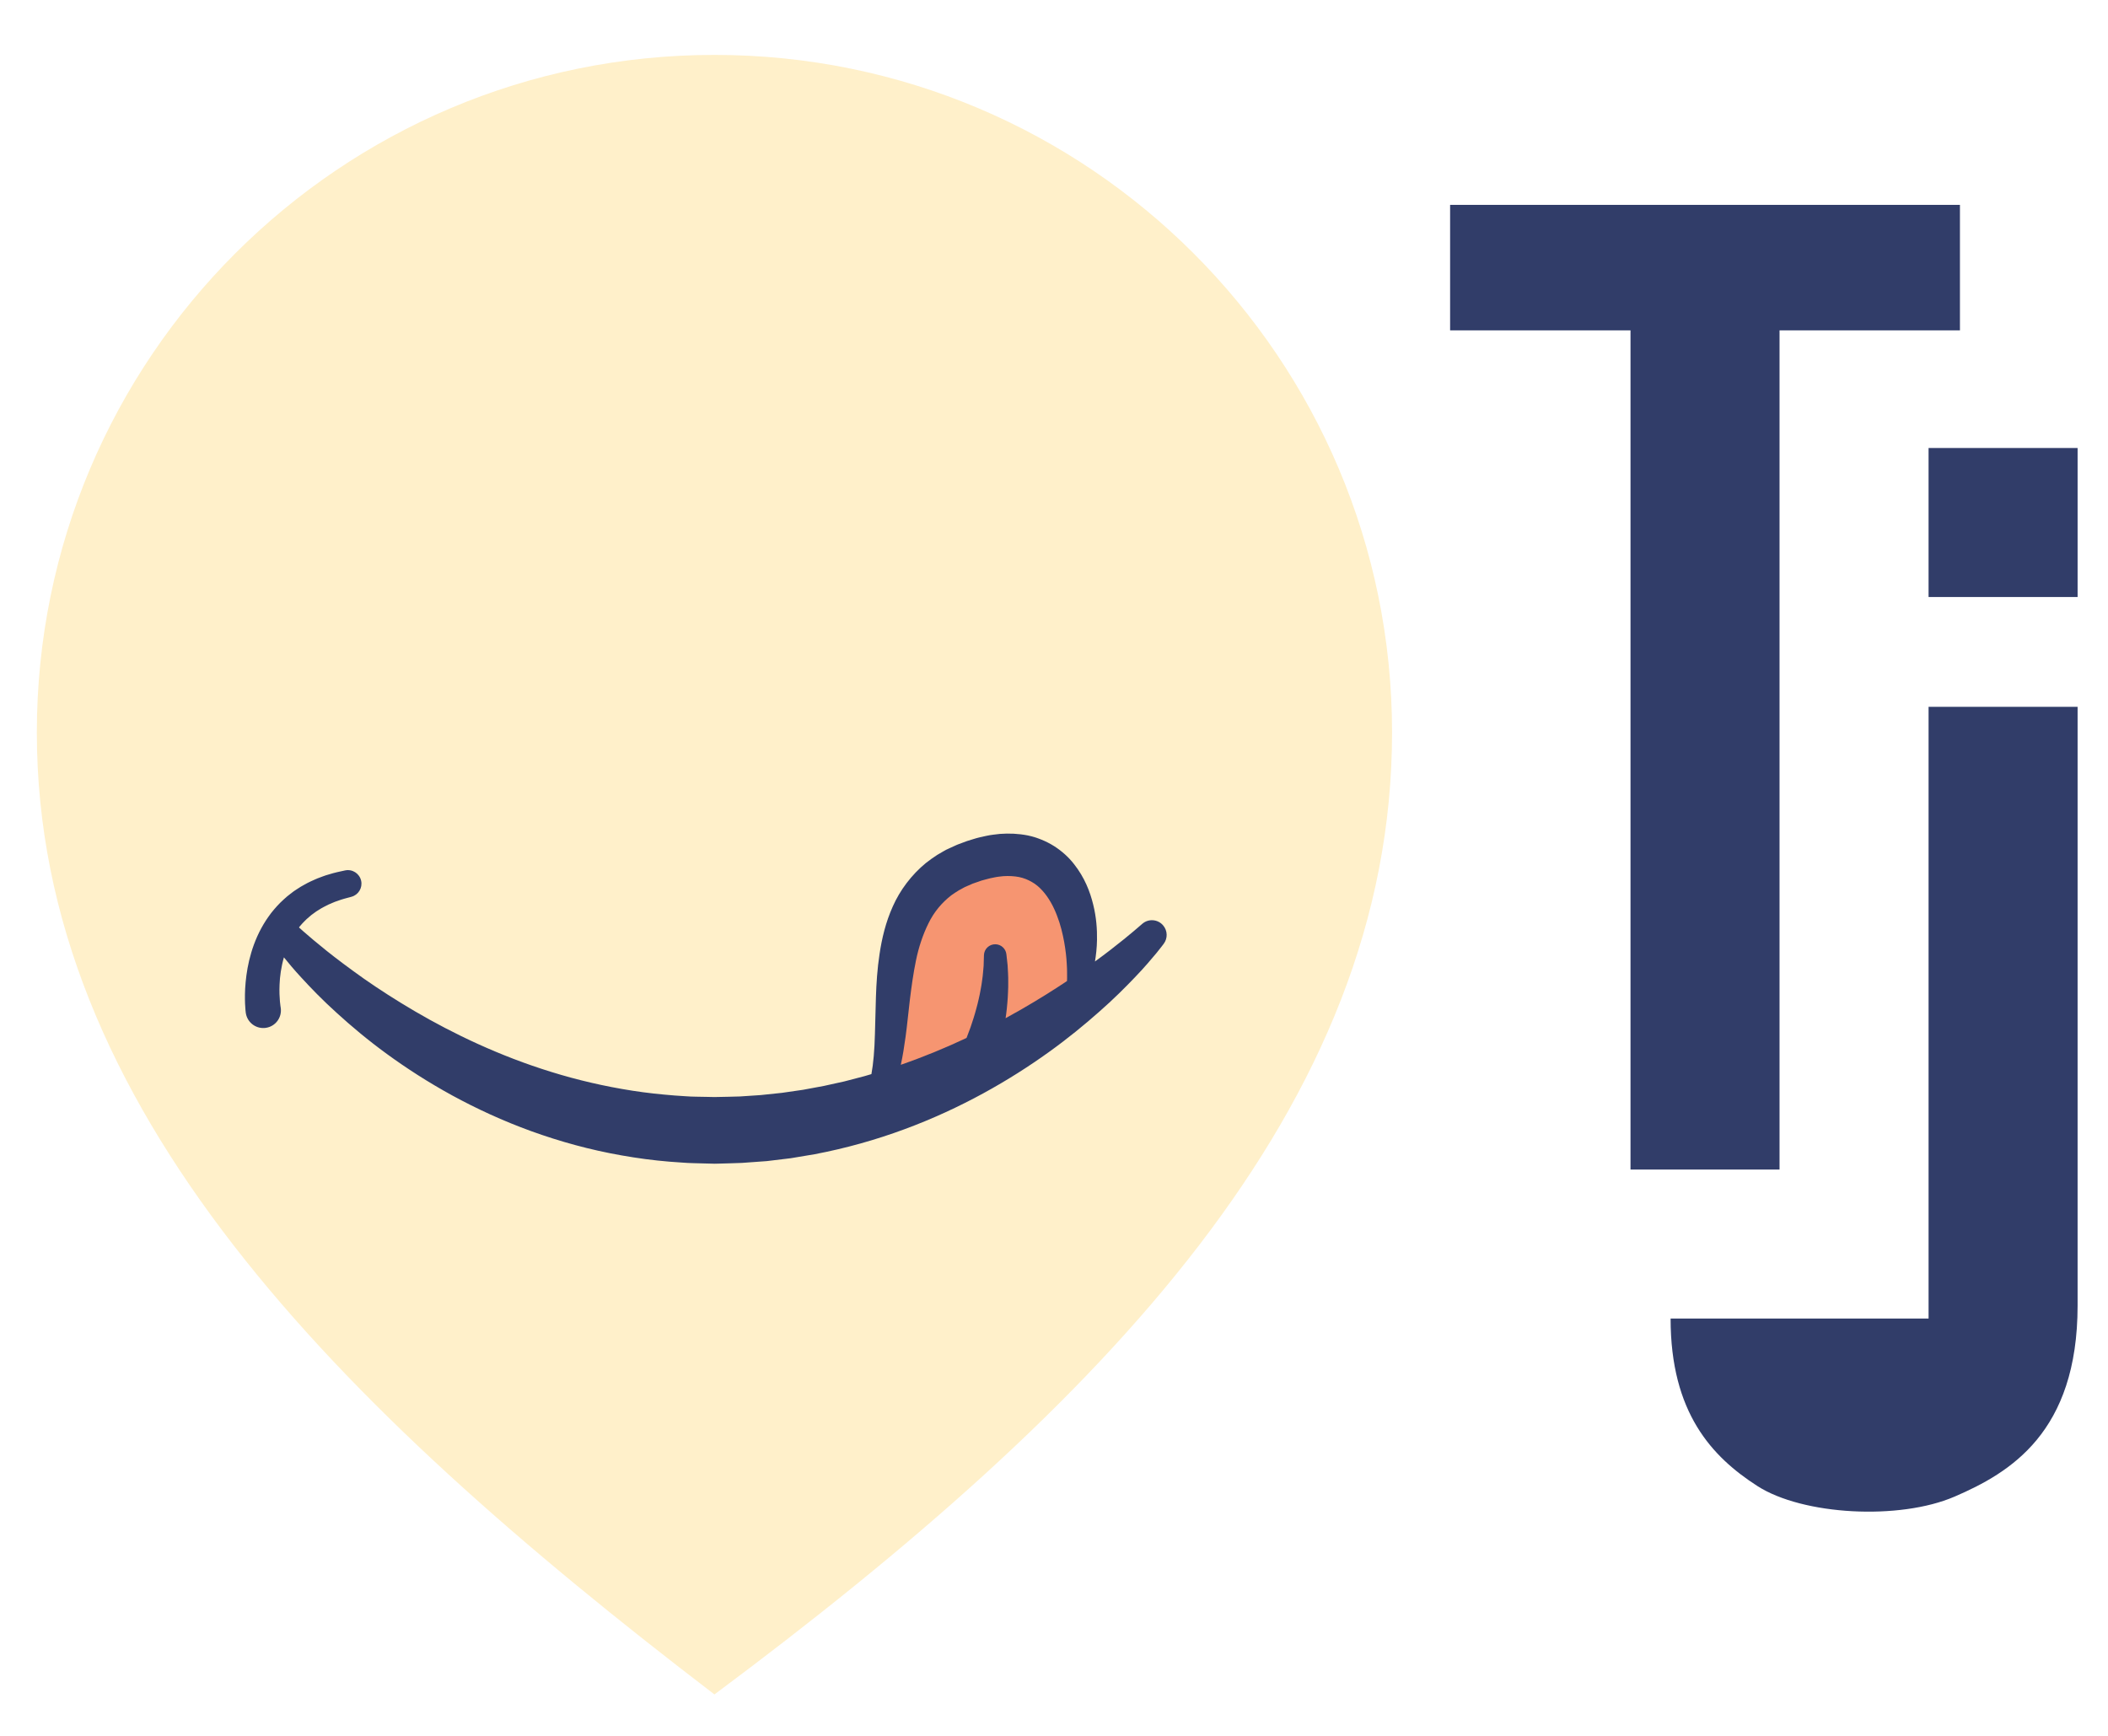
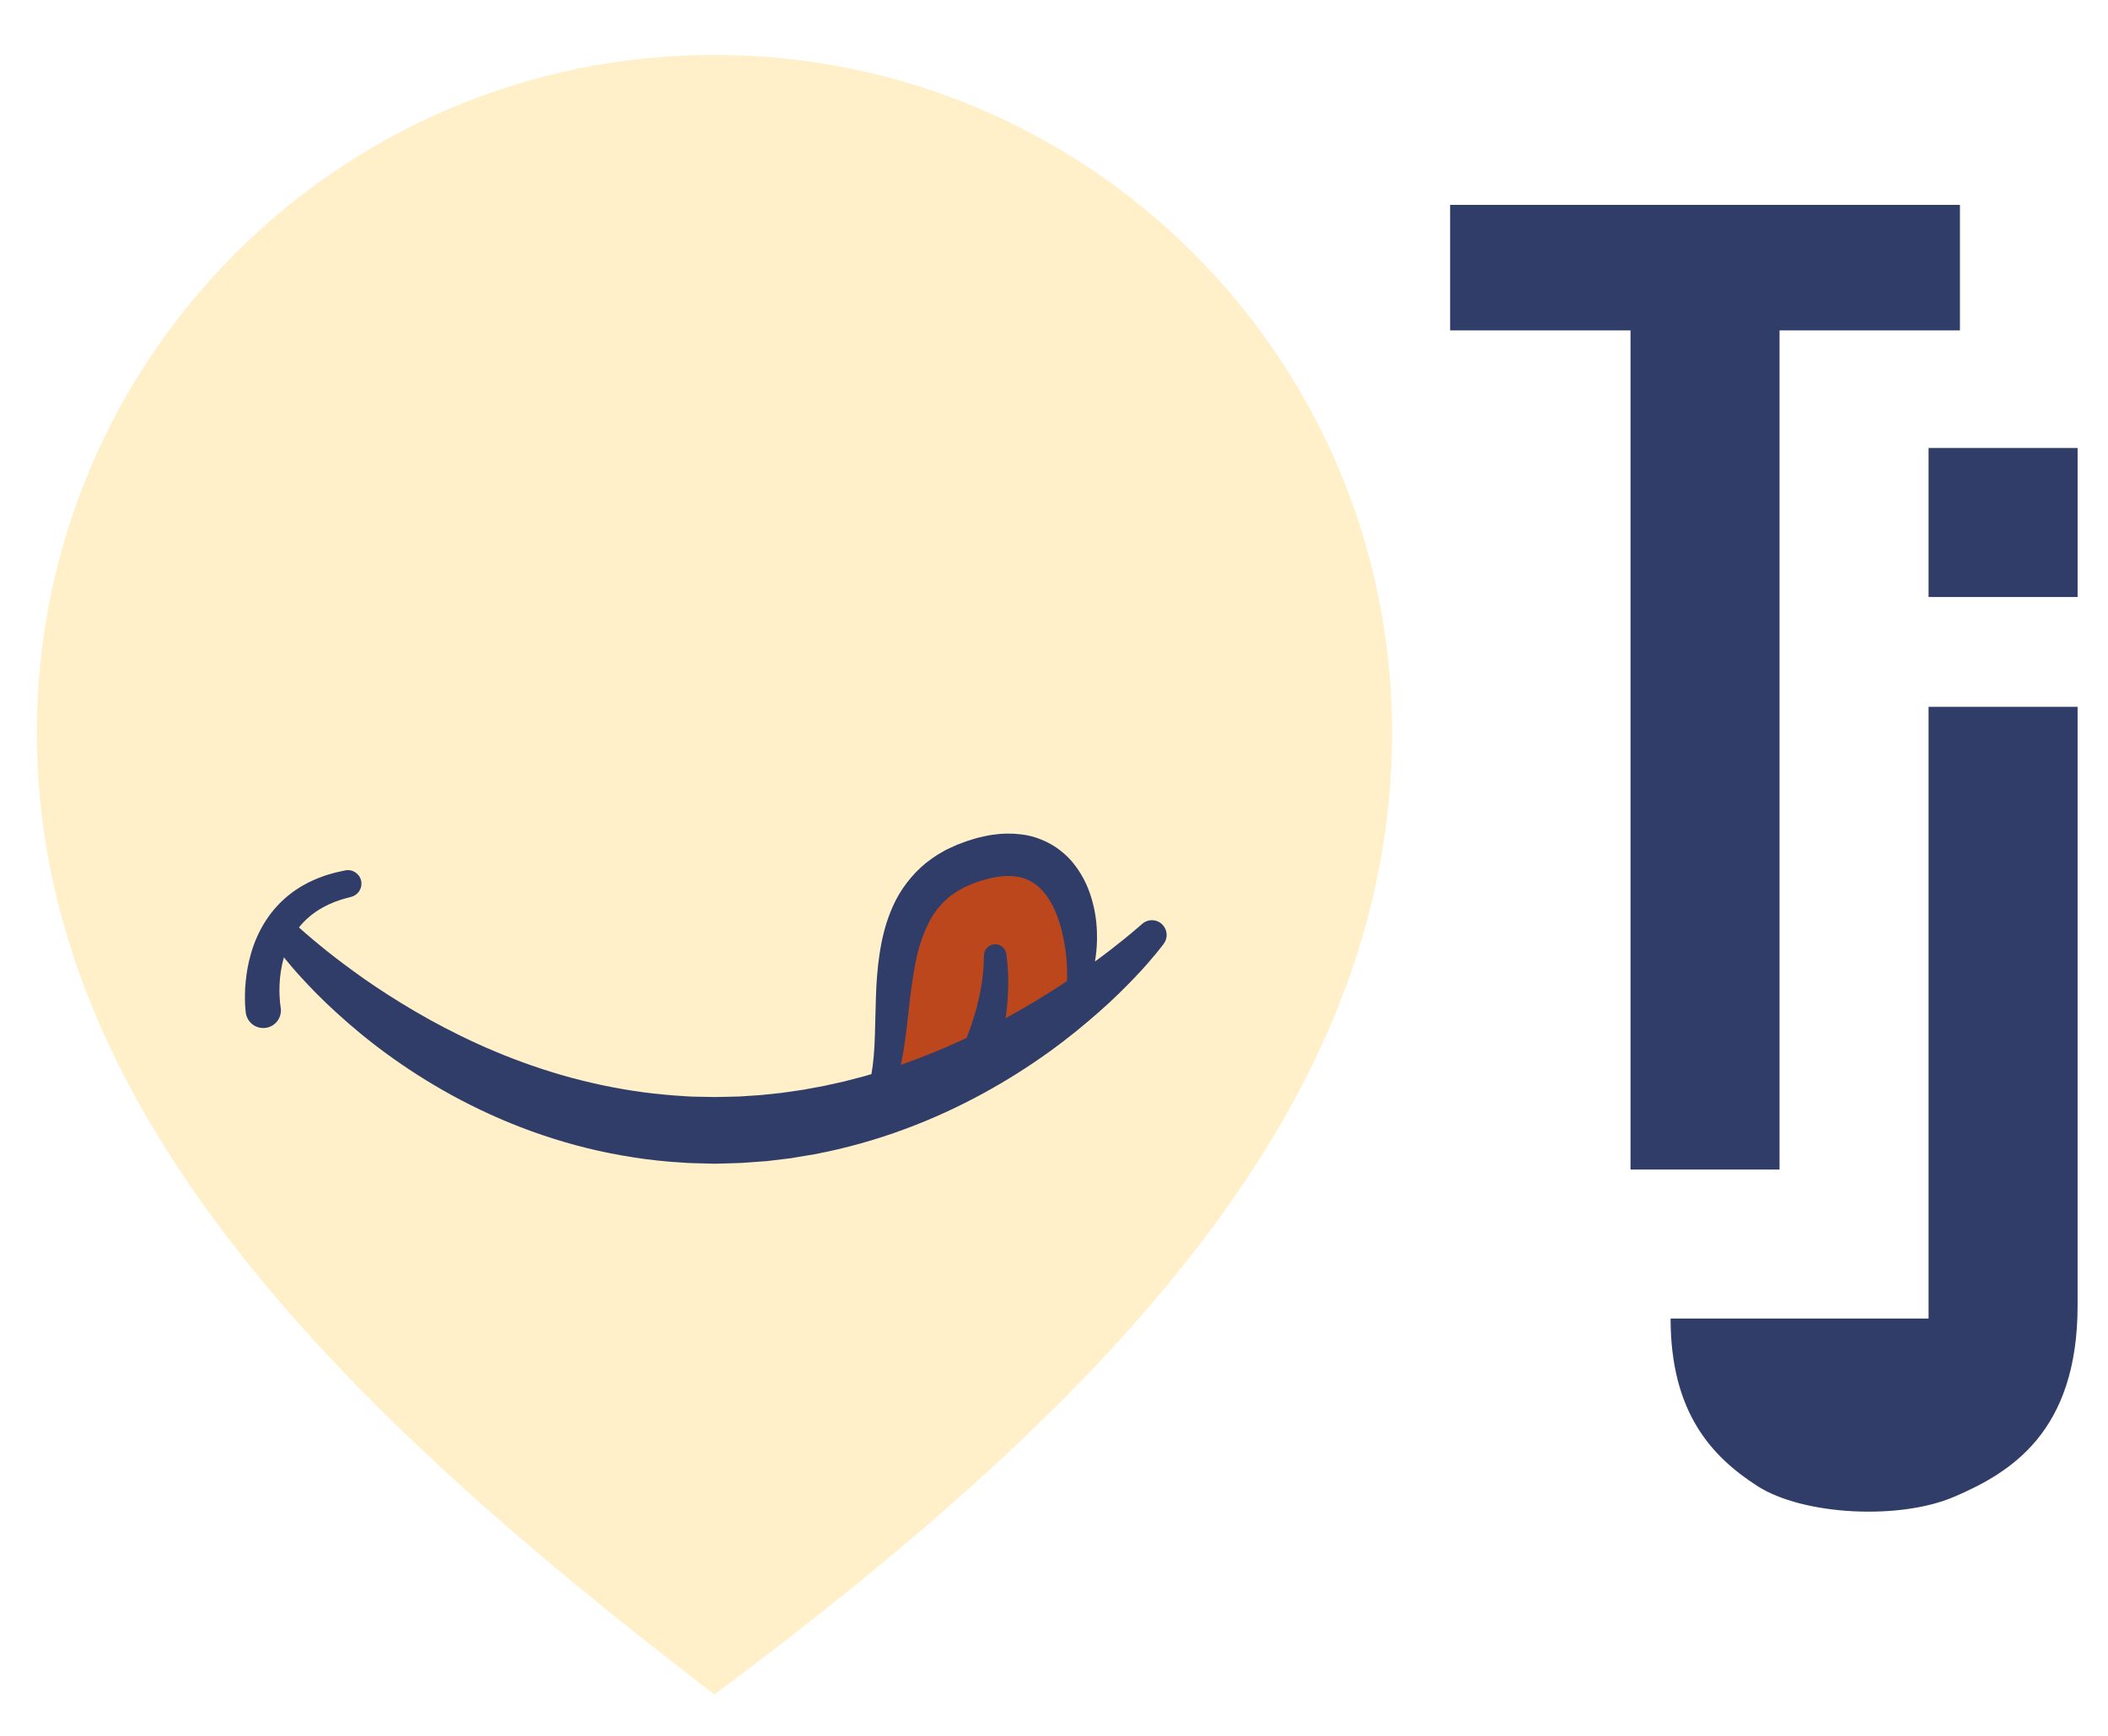
<svg xmlns="http://www.w3.org/2000/svg" version="1.1" id="Layer_1" x="0px" y="0px" width="268.752px" height="221.242px" viewBox="0 0 268.752 221.242" enable-background="new 0 0 268.752 221.242" xml:space="preserve">
  <g>
    <g>
      <g>
        <path fill="#FFF0CA" d="M91.086,7C43.375,7,4.697,45.678,4.697,93.389c0,47.71,38.017,85.687,86.389,122.656     c49.631-36.969,86.389-74.945,86.389-122.656C177.476,45.678,138.798,7,91.086,7z" />
      </g>
    </g>
  </g>
  <g>
    <g>
      <g>
        <g>
          <path fill="#313D69" d="M148.356,120.346c0,0-0.082,0.108-0.245,0.322c-0.153,0.198-0.378,0.492-0.682,0.861      c-0.614,0.729-1.501,1.801-2.726,3.07c-1.215,1.272-2.727,2.793-4.574,4.41c-1.838,1.627-3.981,3.396-6.452,5.164      c-4.924,3.536-11.141,7.144-18.373,9.81c-3.61,1.337-7.463,2.43-11.462,3.187c-1.003,0.168-2.011,0.335-3.021,0.505      c-1.019,0.122-2.04,0.245-3.062,0.369c-1.059,0.077-2.119,0.151-3.18,0.23c-1.018,0.048-1.961,0.056-2.946,0.09l-0.365,0.009      l-0.19,0.004l-0.097-0.004l-0.195-0.006l-0.776-0.019l-1.553-0.041c-1.035-0.015-2.065-0.131-3.095-0.19      c-2.057-0.167-4.095-0.442-6.101-0.798c-4.014-0.7-7.885-1.774-11.512-3.085c-3.629-1.312-7.01-2.882-10.091-4.561      c-3.081-1.686-5.86-3.488-8.318-5.279c-2.462-1.792-4.59-3.587-6.408-5.246c-1.828-1.647-3.315-3.193-4.509-4.497      c-0.935-1.009-1.667-1.893-2.227-2.587c-0.352,1.227-0.519,2.452-0.554,3.479c-0.042,0.891,0.004,1.636,0.046,2.142      c0.024,0.251,0.047,0.445,0.065,0.565c0.017,0.108,0.026,0.168,0.026,0.168l0.008,0.057c0.195,1.229-0.641,2.381-1.869,2.574      c-1.228,0.196-2.381-0.643-2.576-1.866c-0.004-0.038-0.011-0.079-0.015-0.114c0,0-0.011-0.109-0.034-0.312      c-0.018-0.193-0.037-0.457-0.051-0.794c-0.023-0.667-0.033-1.603,0.074-2.723c0.102-1.115,0.309-2.422,0.72-3.789      c0.201-0.685,0.459-1.382,0.769-2.076c0.311-0.692,0.683-1.378,1.106-2.031c0.209-0.329,0.448-0.642,0.677-0.956      c0.253-0.298,0.485-0.61,0.755-0.886c0.268-0.277,0.526-0.562,0.813-0.806c0.277-0.258,0.558-0.501,0.853-0.717      c0.145-0.11,0.289-0.223,0.431-0.331c0.149-0.098,0.296-0.194,0.442-0.292c0.291-0.197,0.58-0.377,0.872-0.528      c0.572-0.337,1.142-0.576,1.662-0.809c0.531-0.19,1.01-0.396,1.45-0.509c0.436-0.124,0.813-0.251,1.13-0.31      c0.629-0.138,0.988-0.217,0.988-0.217c0.934-0.204,1.854,0.388,2.06,1.319c0.197,0.902-0.35,1.798-1.232,2.037l-0.121,0.034      c0,0-0.293,0.078-0.806,0.217c-0.261,0.06-0.554,0.18-0.9,0.296c-0.352,0.104-0.711,0.29-1.123,0.455      c-0.387,0.202-0.82,0.402-1.229,0.676c-0.216,0.123-0.422,0.268-0.626,0.423c-0.103,0.075-0.208,0.149-0.313,0.229      c-0.099,0.084-0.2,0.171-0.3,0.257c-0.207,0.166-0.399,0.352-0.587,0.545c-0.201,0.183-0.371,0.4-0.554,0.606      c-0.049,0.052-0.092,0.114-0.138,0.172c0.155,0.139,0.34,0.306,0.582,0.521c0.655,0.588,1.659,1.419,2.946,2.462      c1.292,1.035,2.906,2.241,4.782,3.573c1.886,1.318,4.065,2.727,6.495,4.149c4.856,2.842,10.77,5.688,17.379,7.724      c3.301,1.026,6.773,1.835,10.335,2.39c1.779,0.28,3.587,0.47,5.401,0.613c0.91,0.046,1.819,0.148,2.732,0.15l1.371,0.024      l0.685,0.015l0.17,0.004l0.072,0.002h0.008l0.365-0.008c0.964-0.026,1.973-0.028,2.899-0.067      c0.883-0.06,1.764-0.118,2.643-0.176c0.907-0.098,1.812-0.191,2.715-0.285c0.899-0.131,1.795-0.26,2.688-0.389      c0.888-0.165,1.773-0.33,2.653-0.492c0.876-0.193,1.747-0.386,2.614-0.577c0.86-0.225,1.714-0.447,2.563-0.67      c0.298-0.088,0.589-0.175,0.885-0.261c0.247-1.331,0.395-3.055,0.447-5.098c0.04-1.466,0.082-3.053,0.128-4.73      c0.058-1.715,0.167-3.558,0.465-5.504c0.29-1.938,0.77-4.014,1.692-6.059c0.903-2.044,2.374-4.018,4.218-5.529      c0.47-0.36,0.949-0.717,1.446-1.032l0.759-0.442c0.253-0.153,0.511-0.283,0.775-0.396l0.785-0.358l0.196-0.088l0.255-0.1      l0.341-0.126l0.681-0.252c0.243-0.084,0.552-0.172,0.826-0.256c0.566-0.183,1.118-0.301,1.668-0.413      c0.548-0.121,1.131-0.176,1.699-0.243c1.16-0.088,2.359-0.039,3.548,0.194c1.189,0.251,2.347,0.725,3.358,1.36      c1.008,0.643,1.877,1.434,2.539,2.291c1.355,1.709,2.053,3.532,2.453,5.177c0.408,1.65,0.502,3.163,0.482,4.483      c-0.017,1.043-0.127,1.964-0.26,2.762c0.713-0.519,1.368-1.01,1.956-1.465c1.307-1.021,2.329-1.834,2.995-2.411      c0.648-0.558,0.996-0.854,0.996-0.854l0.09-0.078c0.787-0.678,1.974-0.588,2.647,0.198      C148.875,118.668,148.883,119.657,148.356,120.346z" />
        </g>
      </g>
      <g>
-         <path fill="#F69571" d="M136.004,122.912c-0.035-0.784-0.14-1.731-0.327-2.789c-0.193-1.054-0.465-2.226-0.919-3.383     c-0.439-1.159-1.059-2.305-1.864-3.187c-0.402-0.445-0.842-0.818-1.339-1.097c-0.492-0.285-1.025-0.506-1.634-0.631     c-0.612-0.118-1.286-0.159-2.011-0.111c-0.368,0.047-0.736,0.068-1.12,0.154c-0.386,0.078-0.774,0.153-1.125,0.262     c-0.188,0.055-0.347,0.086-0.563,0.155l-0.686,0.24l-0.343,0.119l-0.079,0.028l-0.007,0.004l-0.136,0.06l-0.548,0.238     c-0.381,0.138-0.69,0.368-1.047,0.537c-0.334,0.198-0.648,0.419-0.965,0.637c-1.208,0.934-2.21,2.123-2.919,3.579     c-0.716,1.443-1.251,3.058-1.592,4.729c-0.345,1.667-0.574,3.359-0.777,4.999c-0.2,1.638-0.34,3.229-0.548,4.72     c-0.173,1.278-0.364,2.482-0.608,3.589c2.958-1.026,5.758-2.19,8.379-3.424c0.167-0.424,0.338-0.88,0.513-1.365     c0.257-0.756,0.522-1.568,0.738-2.393c0.112-0.41,0.22-0.823,0.306-1.231c0.097-0.408,0.179-0.812,0.245-1.202     c0.079-0.394,0.138-0.773,0.182-1.135c0.05-0.359,0.101-0.704,0.12-1.019c0.027-0.314,0.053-0.606,0.075-0.862     c0.007-0.257,0.014-0.479,0.018-0.663c0.012-0.371,0.019-0.582,0.019-0.582l0.002-0.102c0.023-0.792,0.687-1.415,1.479-1.389     c0.725,0.019,1.307,0.576,1.384,1.276c0,0,0.027,0.236,0.073,0.655c0.022,0.21,0.051,0.465,0.082,0.757     c0.016,0.292,0.034,0.621,0.053,0.98c0.026,0.359,0.024,0.749,0.024,1.161c0.007,0.412-0.001,0.846-0.026,1.293     c-0.014,0.449-0.042,0.912-0.087,1.38c-0.034,0.469-0.089,0.942-0.149,1.416c-0.02,0.17-0.05,0.337-0.073,0.507     c0.669-0.365,1.324-0.731,1.958-1.095c2.164-1.247,4.124-2.472,5.869-3.638c0.004-0.098,0.008-0.212,0.014-0.354     C136.036,124.311,136.062,123.699,136.004,122.912z" />
+         <path fill="#bd471d" d="M136.004,122.912c-0.035-0.784-0.14-1.731-0.327-2.789c-0.193-1.054-0.465-2.226-0.919-3.383     c-0.439-1.159-1.059-2.305-1.864-3.187c-0.402-0.445-0.842-0.818-1.339-1.097c-0.492-0.285-1.025-0.506-1.634-0.631     c-0.612-0.118-1.286-0.159-2.011-0.111c-0.368,0.047-0.736,0.068-1.12,0.154c-0.386,0.078-0.774,0.153-1.125,0.262     c-0.188,0.055-0.347,0.086-0.563,0.155l-0.686,0.24l-0.343,0.119l-0.079,0.028l-0.007,0.004l-0.136,0.06l-0.548,0.238     c-0.381,0.138-0.69,0.368-1.047,0.537c-0.334,0.198-0.648,0.419-0.965,0.637c-1.208,0.934-2.21,2.123-2.919,3.579     c-0.716,1.443-1.251,3.058-1.592,4.729c-0.345,1.667-0.574,3.359-0.777,4.999c-0.2,1.638-0.34,3.229-0.548,4.72     c-0.173,1.278-0.364,2.482-0.608,3.589c2.958-1.026,5.758-2.19,8.379-3.424c0.167-0.424,0.338-0.88,0.513-1.365     c0.257-0.756,0.522-1.568,0.738-2.393c0.112-0.41,0.22-0.823,0.306-1.231c0.097-0.408,0.179-0.812,0.245-1.202     c0.079-0.394,0.138-0.773,0.182-1.135c0.05-0.359,0.101-0.704,0.12-1.019c0.027-0.314,0.053-0.606,0.075-0.862     c0.007-0.257,0.014-0.479,0.018-0.663c0.012-0.371,0.019-0.582,0.019-0.582l0.002-0.102c0.023-0.792,0.687-1.415,1.479-1.389     c0.725,0.019,1.307,0.576,1.384,1.276c0,0,0.027,0.236,0.073,0.655c0.022,0.21,0.051,0.465,0.082,0.757     c0.016,0.292,0.034,0.621,0.053,0.98c0.026,0.359,0.024,0.749,0.024,1.161c0.007,0.412-0.001,0.846-0.026,1.293     c-0.014,0.449-0.042,0.912-0.087,1.38c-0.034,0.469-0.089,0.942-0.149,1.416c-0.02,0.17-0.05,0.337-0.073,0.507     c0.669-0.365,1.324-0.731,1.958-1.095c2.164-1.247,4.124-2.472,5.869-3.638c0.004-0.098,0.008-0.212,0.014-0.354     C136.036,124.311,136.062,123.699,136.004,122.912z" />
      </g>
    </g>
    <polygon fill="#313D69" points="184.876,26.121 249.876,26.121 249.876,42.121 226.876,42.121 226.876,149.121 207.876,149.121    207.876,42.121 184.876,42.121  " />
    <path fill="#313D69" d="M245.876,90.121h19c0,0,0,69.019,0,76.329c0,16.226-8.651,21.341-15.687,24.374   c-7.035,3.036-19.343,2.373-25.134-1.35c-5.797-3.725-11.068-9.354-11.068-21.354h32.889V90.121z" />
    <rect x="245.876" y="57.121" fill="#313D69" width="19" height="19" />
  </g>
</svg>
